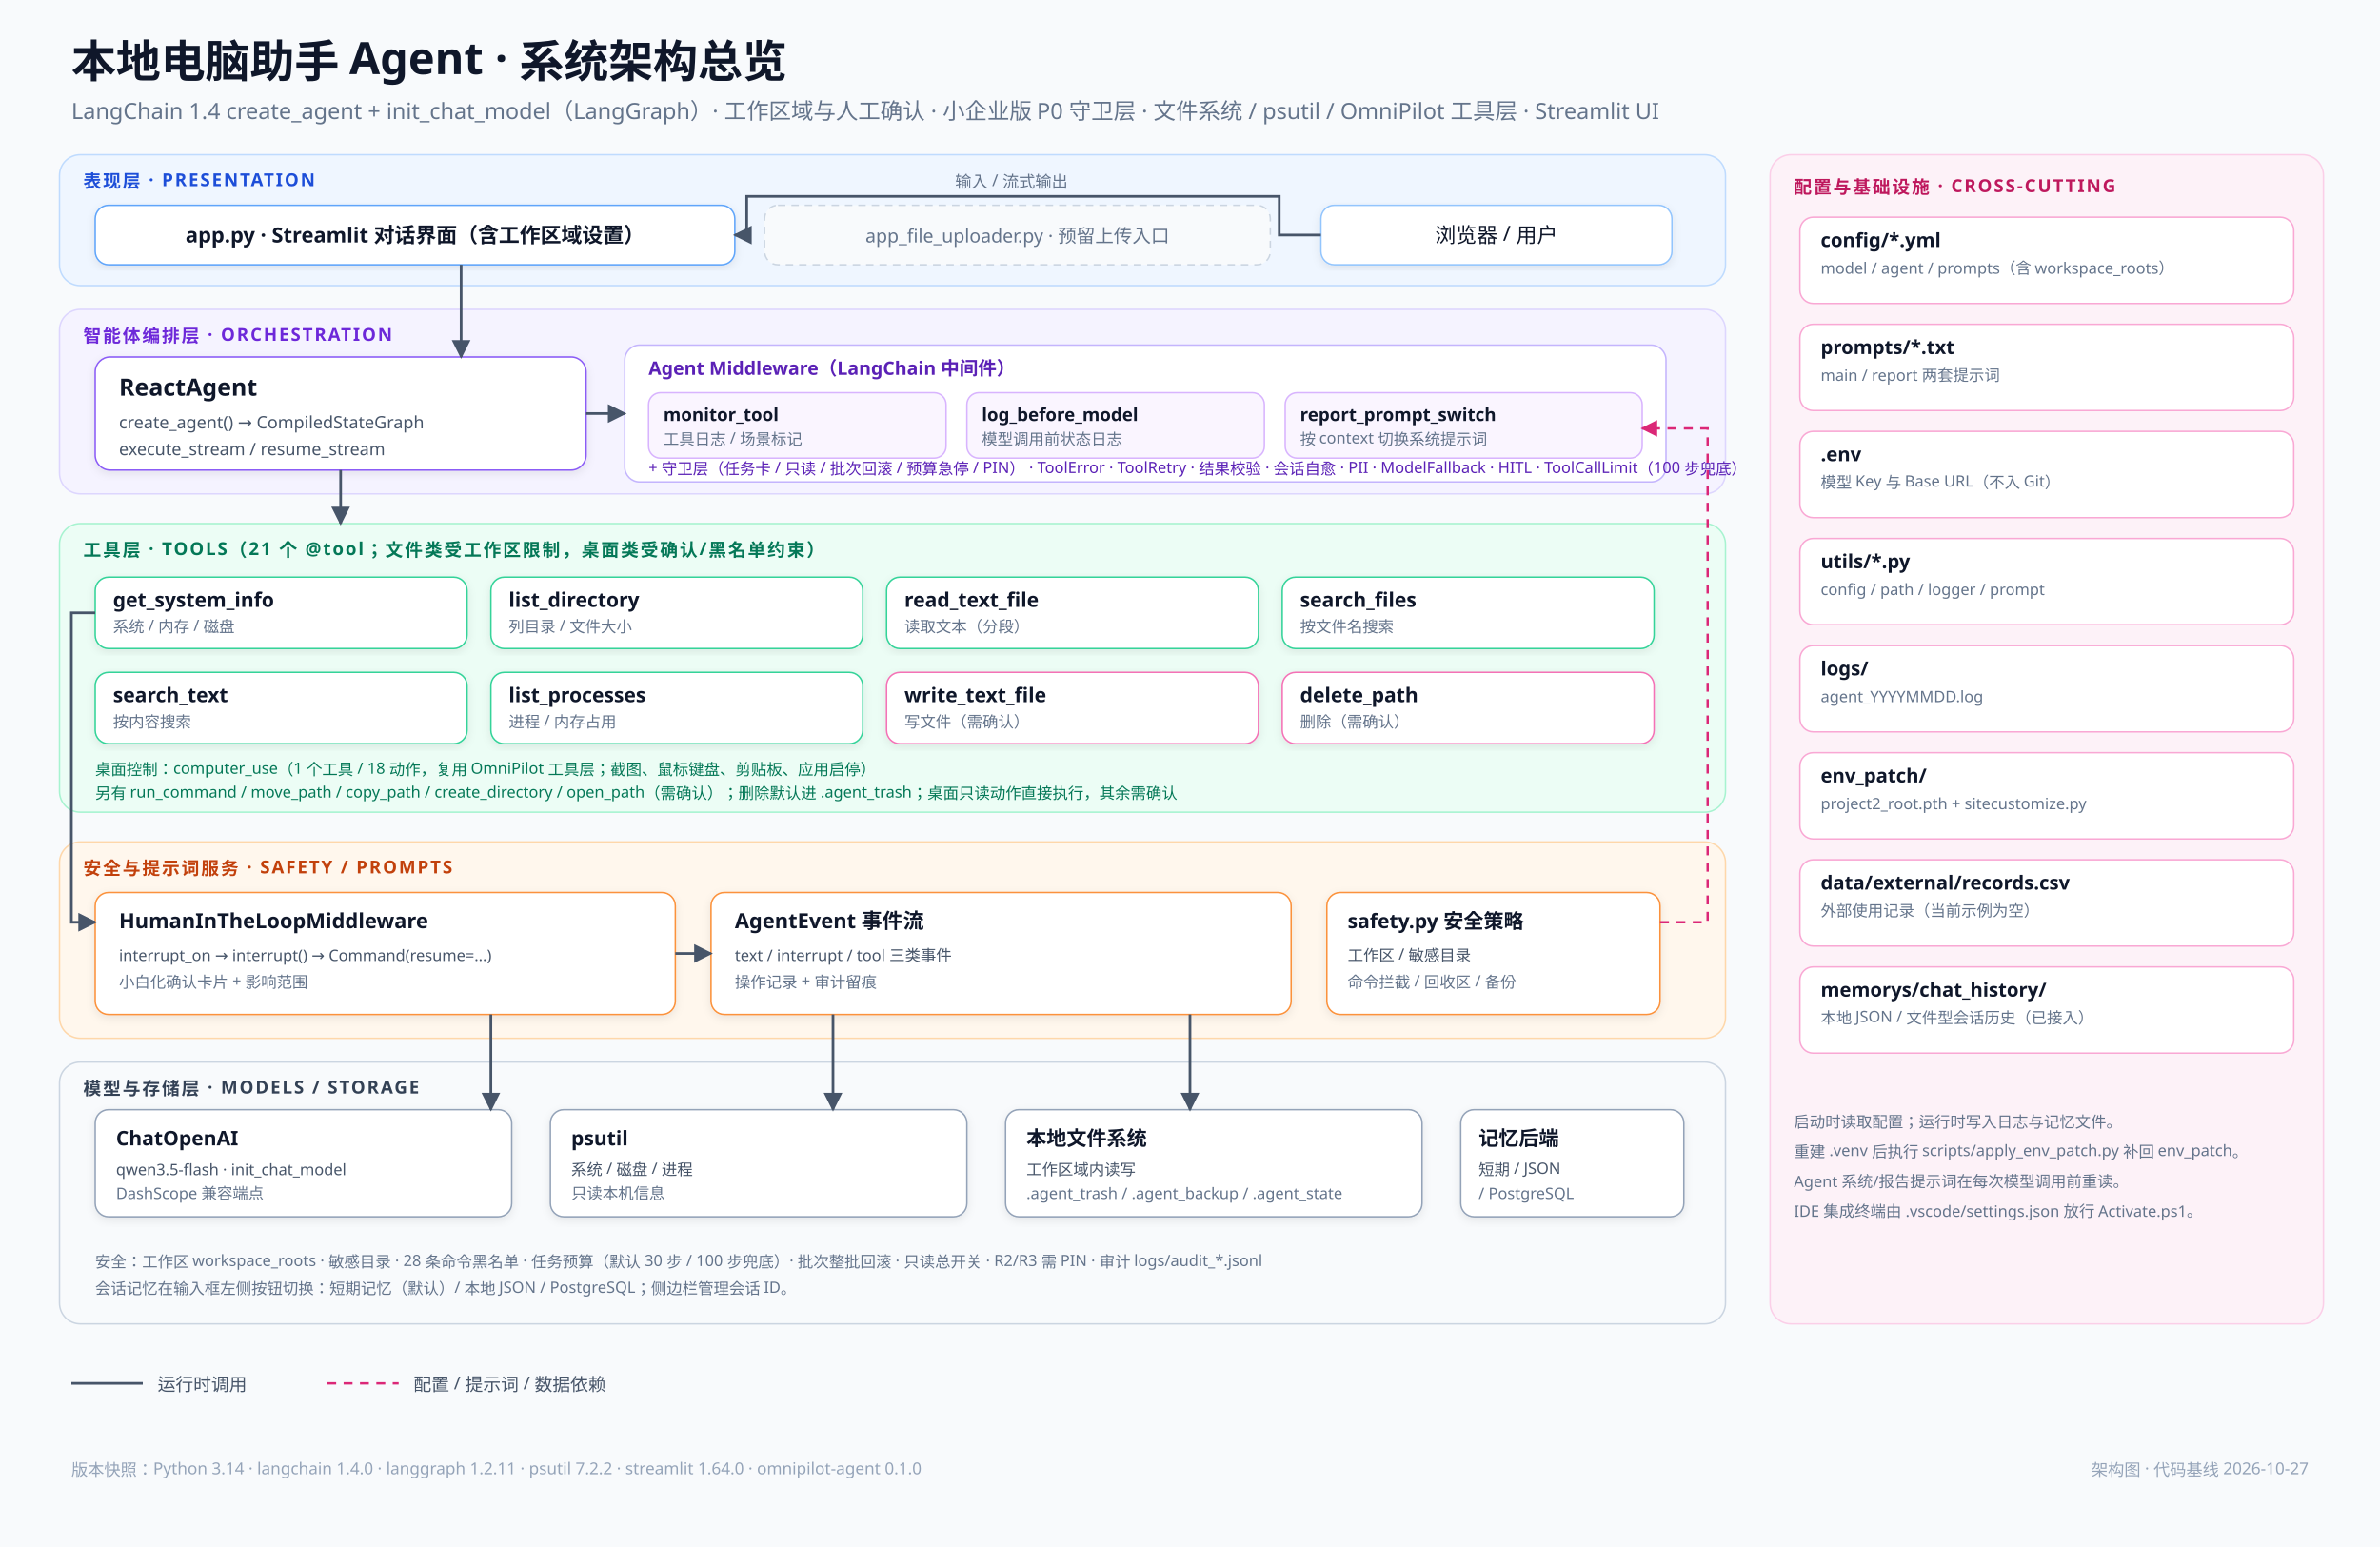
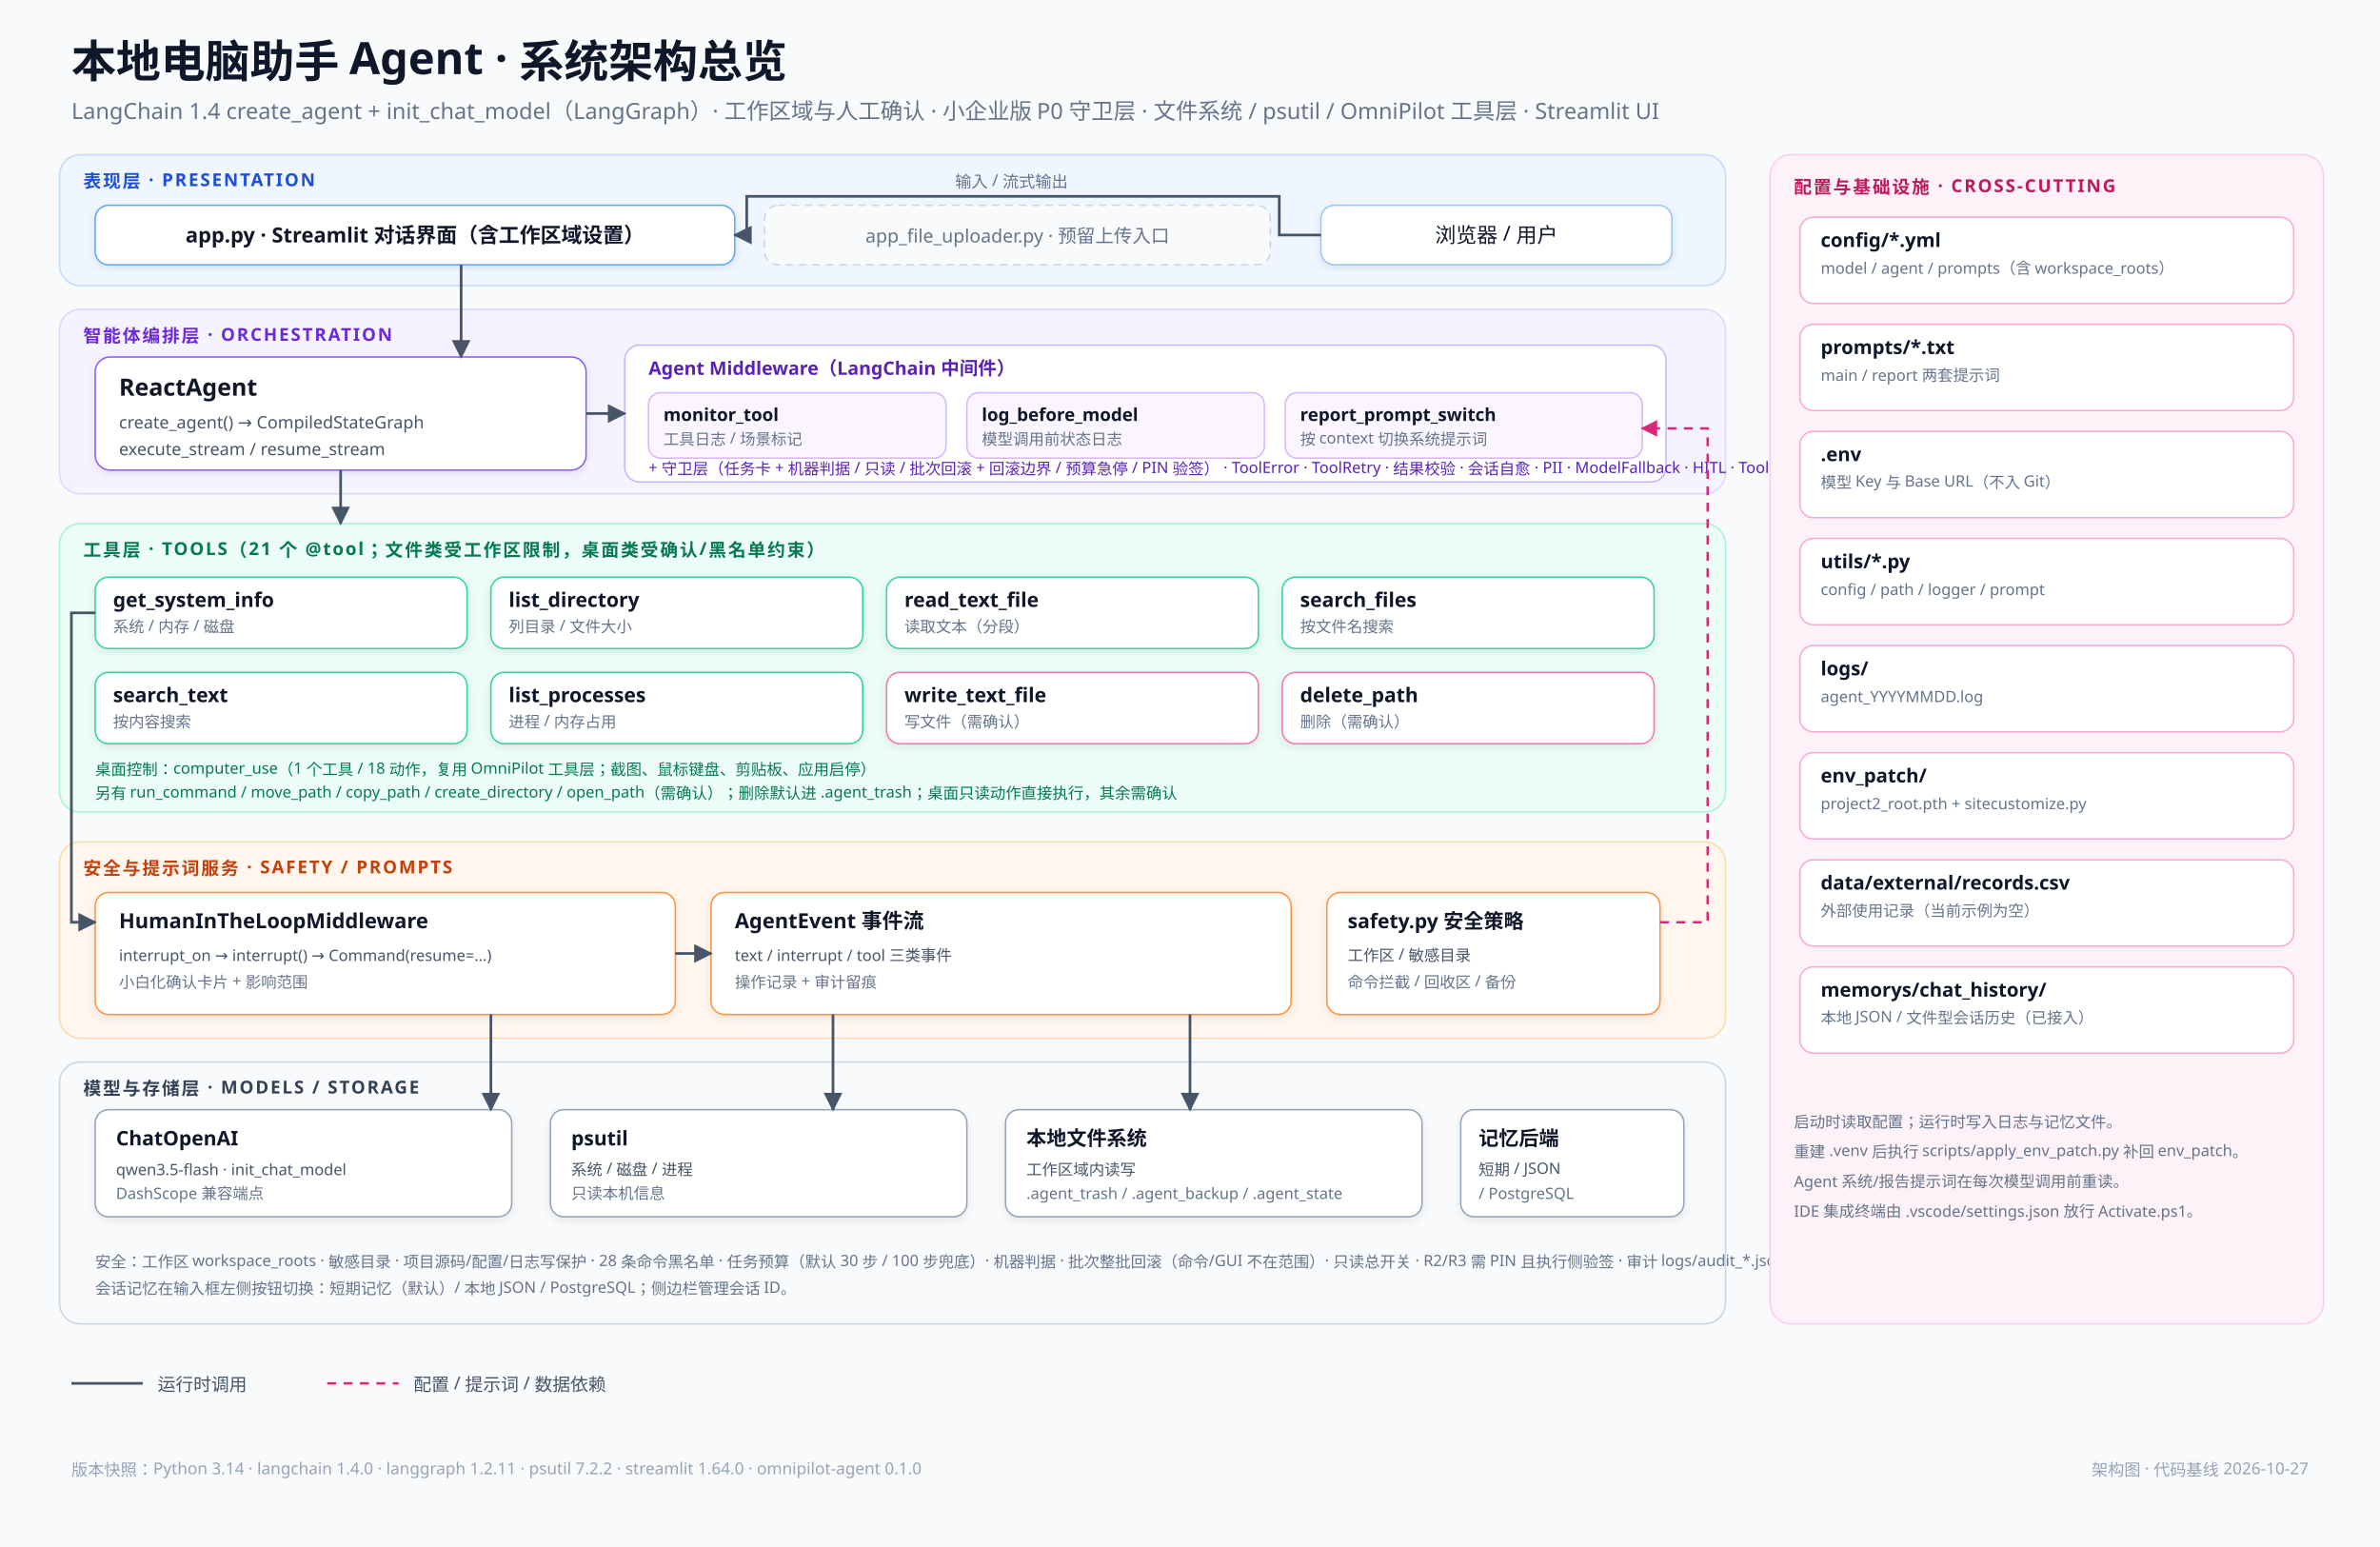
<svg xmlns="http://www.w3.org/2000/svg" width="1600" height="1040" viewBox="0 0 1600 1040" role="img" aria-labelledby="archTitle archDesc">
  <defs>
    <marker id="arrow" viewBox="0 0 10 10" refX="9" refY="5" markerWidth="7" markerHeight="7" orient="auto">
      <path d="M 0 0 L 10 5 L 0 10 z" fill="#475569" />
    </marker>
    <marker id="arrowDash" viewBox="0 0 10 10" refX="9" refY="5" markerWidth="7" markerHeight="7" orient="auto">
      <path d="M 0 0 L 10 5 L 0 10 z" fill="#db2777" />
    </marker>
    <filter id="shadow" x="-10%" y="-10%" width="120%" height="120%">
      <feDropShadow dx="0" dy="2" stdDeviation="3" flood-color="#0f172a" flood-opacity="0.08" />
    </filter>
  </defs>
  <rect width="1600" height="1040" fill="#f8fafc" />
  <g font-family="Microsoft YaHei, PingFang SC, Segoe UI, sans-serif">
    <text x="48" y="52" font-size="30" font-weight="700" fill="#0f172a">本地电脑助手 Agent · 系统架构总览</text>
    <text x="48" y="80" font-size="15" fill="#64748b">LangChain 1.4 create_agent + init_chat_model（LangGraph）· 工作区域与人工确认 · 小企业版 P0 守卫层 · 文件系统 / psutil / OmniPilot 工具层 · Streamlit UI</text>
    <rect x="40" y="104" width="1120" height="88" rx="14" fill="#eff6ff" stroke="#bfdbfe" />
    <text x="56" y="126" font-size="12" font-weight="600" fill="#1d4ed8" letter-spacing="1.2">表现层 · PRESENTATION</text>
    <rect x="888" y="138" width="236" height="40" rx="9" fill="#ffffff" stroke="#93c5fd" filter="url(#shadow)" />
    <text x="1006" y="163" font-size="14" fill="#0f172a" text-anchor="middle">浏览器 / 用户</text>
    <rect x="64" y="138" width="430" height="40" rx="9" fill="#ffffff" stroke="#60a5fa" filter="url(#shadow)" />
    <text x="279" y="163" font-size="14" font-weight="600" fill="#0f172a" text-anchor="middle">app.py · Streamlit 对话界面（含工作区域设置）</text>
    <rect x="514" y="138" width="340" height="40" rx="9" fill="#f8fafc" stroke="#cbd5e1" stroke-dasharray="5 4" />
    <text x="684" y="163" font-size="12.5" fill="#64748b" text-anchor="middle">app_file_uploader.py · 预留上传入口</text>
    <path d="M888 158 H860 V132 H502 V158 H494" fill="none" stroke="#475569" stroke-width="1.8" marker-end="url(#arrow)" />
    <text x="680" y="126" font-size="11" fill="#64748b" text-anchor="middle">输入 / 流式输出</text>
    <rect x="40" y="208" width="1120" height="124" rx="14" fill="#f5f3ff" stroke="#ddd6fe" />
    <text x="56" y="230" font-size="12" font-weight="600" fill="#6d28d9" letter-spacing="1.2">智能体编排层 · ORCHESTRATION</text>
    <rect x="64" y="240" width="330" height="76" rx="10" fill="#ffffff" stroke="#8b5cf6" filter="url(#shadow)" />
    <text x="80" y="266" font-size="16" font-weight="700" fill="#0f172a">ReactAgent</text>
    <text x="80" y="288" font-size="11.5" fill="#475569">create_agent() → CompiledStateGraph</text>
    <text x="80" y="306" font-size="11.5" fill="#475569">execute_stream / resume_stream</text>
    <rect x="420" y="232" width="700" height="92" rx="10" fill="#ffffff" stroke="#c4b5fd" />
    <text x="436" y="252" font-size="12.5" font-weight="700" fill="#5b21b6">Agent Middleware（LangChain 中间件）</text>
    <rect x="436" y="264" width="200" height="44" rx="8" fill="#faf5ff" stroke="#d8b4fe" />
    <text x="446" y="283" font-size="12" font-weight="600" fill="#0f172a">monitor_tool</text>
    <text x="446" y="299" font-size="10.5" fill="#64748b">工具日志 / 场景标记</text>
    <rect x="650" y="264" width="200" height="44" rx="8" fill="#faf5ff" stroke="#d8b4fe" />
    <text x="660" y="283" font-size="12" font-weight="600" fill="#0f172a">log_before_model</text>
    <text x="660" y="299" font-size="10.5" fill="#64748b">模型调用前状态日志</text>
    <rect x="864" y="264" width="240" height="44" rx="8" fill="#faf5ff" stroke="#d8b4fe" />
    <text x="874" y="283" font-size="12" font-weight="600" fill="#0f172a">report_prompt_switch</text>
    <text x="874" y="299" font-size="10.5" fill="#64748b">按 context 切换系统提示词</text>
-     <text x="436" y="318" font-size="10.5" fill="#5b21b6">+ 守卫层（任务卡 / 只读 / 批次回滚 / 预算急停 / PIN） · ToolError · ToolRetry · 结果校验 · 会话自愈 · PII · ModelFallback · HITL · ToolCallLimit（100 步兜底）</text>
+     <text x="436" y="318" font-size="10.5" fill="#5b21b6">+ 守卫层（任务卡 + 机器判据 / 只读 / 批次回滚 + 回滚边界 / 预算急停 / PIN 验签） · ToolError · ToolRetry · 结果校验 · 会话自愈 · PII · ModelFallback · HITL · ToolCallLimit（100 步兜底）</text>
    <path d="M310 178 V240" fill="none" stroke="#475569" stroke-width="1.8" marker-end="url(#arrow)" />
    <path d="M394 278 H420" fill="none" stroke="#475569" stroke-width="1.8" marker-end="url(#arrow)" />
    <rect x="40" y="352" width="1120" height="194" rx="14" fill="#ecfdf5" stroke="#a7f3d0" />
    <text x="56" y="374" font-size="12" font-weight="600" fill="#047857" letter-spacing="1.2">工具层 · TOOLS（21 个 @tool；文件类受工作区限制，桌面类受确认/黑名单约束）</text>
    <text x="64" y="521" font-size="10.5" fill="#047857">桌面控制：computer_use（1 个工具 / 18 动作，复用 OmniPilot 工具层；截图、鼠标键盘、剪贴板、应用启停）</text>
    <text x="64" y="537" font-size="10.5" fill="#047857">另有 run_command / move_path / copy_path / create_directory / open_path（需确认）；删除默认进 .agent_trash；桌面只读动作直接执行，其余需确认</text>
    <rect x="64" y="388" width="250" height="48" rx="9" fill="#ffffff" stroke="#34d399" filter="url(#shadow)" />
    <text x="76" y="408" font-size="13.5" font-weight="600" fill="#0f172a">get_system_info</text>
    <text x="76" y="425" font-size="10.5" fill="#64748b">系统 / 内存 / 磁盘</text>
    <rect x="330" y="388" width="250" height="48" rx="9" fill="#ffffff" stroke="#34d399" filter="url(#shadow)" />
    <text x="342" y="408" font-size="13.5" font-weight="600" fill="#0f172a">list_directory</text>
    <text x="342" y="425" font-size="10.5" fill="#64748b">列目录 / 文件大小</text>
    <rect x="596" y="388" width="250" height="48" rx="9" fill="#ffffff" stroke="#34d399" filter="url(#shadow)" />
    <text x="608" y="408" font-size="13.5" font-weight="600" fill="#0f172a">read_text_file</text>
    <text x="608" y="425" font-size="10.5" fill="#64748b">读取文本（分段）</text>
    <rect x="862" y="388" width="250" height="48" rx="9" fill="#ffffff" stroke="#34d399" filter="url(#shadow)" />
    <text x="874" y="408" font-size="13.5" font-weight="600" fill="#0f172a">search_files</text>
    <text x="874" y="425" font-size="10.5" fill="#64748b">按文件名搜索</text>
    <rect x="64" y="452" width="250" height="48" rx="9" fill="#ffffff" stroke="#34d399" filter="url(#shadow)" />
    <text x="76" y="472" font-size="13.5" font-weight="600" fill="#0f172a">search_text</text>
    <text x="76" y="489" font-size="10.5" fill="#64748b">按内容搜索</text>
    <rect x="330" y="452" width="250" height="48" rx="9" fill="#ffffff" stroke="#34d399" filter="url(#shadow)" />
    <text x="342" y="472" font-size="13.5" font-weight="600" fill="#0f172a">list_processes</text>
    <text x="342" y="489" font-size="10.5" fill="#64748b">进程 / 内存占用</text>
    <rect x="596" y="452" width="250" height="48" rx="9" fill="#ffffff" stroke="#f472b6" filter="url(#shadow)" />
    <text x="608" y="472" font-size="13.5" font-weight="600" fill="#0f172a">write_text_file</text>
    <text x="608" y="489" font-size="10.5" fill="#64748b">写文件（需确认）</text>
    <rect x="862" y="452" width="250" height="48" rx="9" fill="#ffffff" stroke="#f472b6" filter="url(#shadow)" />
    <text x="874" y="472" font-size="13.5" font-weight="600" fill="#0f172a">delete_path</text>
    <text x="874" y="489" font-size="10.5" fill="#64748b">删除（需确认）</text>
    <path d="M229 316 V352" fill="none" stroke="#475569" stroke-width="1.8" marker-end="url(#arrow)" />
    <rect x="40" y="566" width="1120" height="132" rx="14" fill="#fff7ed" stroke="#fed7aa" />
    <text x="56" y="588" font-size="12" font-weight="600" fill="#c2410c" letter-spacing="1.2">安全与提示词服务 · SAFETY / PROMPTS</text>
    <rect x="64" y="600" width="390" height="82" rx="9" fill="#ffffff" stroke="#fb923c" filter="url(#shadow)" />
    <text x="80" y="624" font-size="14" font-weight="700" fill="#0f172a">HumanInTheLoopMiddleware</text>
    <text x="80" y="646" font-size="10.5" fill="#475569">interrupt_on → interrupt() → Command(resume=...)</text>
    <text x="80" y="664" font-size="10.5" fill="#64748b">小白化确认卡片 + 影响范围</text>
    <rect x="478" y="600" width="390" height="82" rx="9" fill="#ffffff" stroke="#fb923c" filter="url(#shadow)" />
    <text x="494" y="624" font-size="14" font-weight="700" fill="#0f172a">AgentEvent 事件流</text>
    <text x="494" y="646" font-size="10.5" fill="#475569">text / interrupt / tool 三类事件</text>
    <text x="494" y="664" font-size="10.5" fill="#64748b">操作记录 + 审计留痕</text>
    <rect x="892" y="600" width="224" height="82" rx="9" fill="#ffffff" stroke="#fb923c" filter="url(#shadow)" />
    <text x="906" y="624" font-size="13.5" font-weight="700" fill="#0f172a">safety.py 安全策略</text>
    <text x="906" y="646" font-size="10.5" fill="#475569">工作区 / 敏感目录</text>
    <text x="906" y="664" font-size="10.5" fill="#64748b">命令拦截 / 回收区 / 备份</text>
    <path d="M64 412 H48 V620 H64" fill="none" stroke="#475569" stroke-width="1.8" marker-end="url(#arrow)" />
    <path d="M454 641 H478" fill="none" stroke="#475569" stroke-width="1.8" marker-end="url(#arrow)" />
    <rect x="40" y="714" width="1120" height="176" rx="14" fill="#f8fafc" stroke="#cbd5e1" />
    <text x="56" y="736" font-size="12" font-weight="600" fill="#334155" letter-spacing="1.2">模型与存储层 · MODELS / STORAGE</text>
    <rect x="64" y="746" width="280" height="72" rx="9" fill="#ffffff" stroke="#94a3b8" filter="url(#shadow)" />
    <text x="78" y="770" font-size="13.5" font-weight="700" fill="#0f172a">ChatOpenAI</text>
    <text x="78" y="790" font-size="10.5" fill="#475569">qwen3.5-flash · init_chat_model</text>
    <text x="78" y="806" font-size="10.5" fill="#64748b">DashScope 兼容端点</text>
    <rect x="370" y="746" width="280" height="72" rx="9" fill="#ffffff" stroke="#94a3b8" filter="url(#shadow)" />
    <text x="384" y="770" font-size="13.5" font-weight="700" fill="#0f172a">psutil</text>
    <text x="384" y="790" font-size="10.5" fill="#475569">系统 / 磁盘 / 进程</text>
    <text x="384" y="806" font-size="10.5" fill="#64748b">只读本机信息</text>
    <rect x="676" y="746" width="280" height="72" rx="9" fill="#ffffff" stroke="#94a3b8" filter="url(#shadow)" />
    <text x="690" y="770" font-size="13.5" font-weight="700" fill="#0f172a">本地文件系统</text>
    <text x="690" y="790" font-size="10.5" fill="#475569">工作区域内读写</text>
    <text x="690" y="806" font-size="10.5" fill="#64748b">.agent_trash / .agent_backup / .agent_state</text>
    <rect x="982" y="746" width="150" height="72" rx="9" fill="#ffffff" stroke="#94a3b8" filter="url(#shadow)" />
    <text x="994" y="770" font-size="13.5" font-weight="700" fill="#0f172a">记忆后端</text>
    <text x="994" y="790" font-size="10.5" fill="#475569">短期 / JSON</text>
    <text x="994" y="806" font-size="10.5" fill="#64748b">/ PostgreSQL</text>
    <path d="M330 682 V746" fill="none" stroke="#475569" stroke-width="1.8" marker-end="url(#arrow)" />
    <path d="M560 682 V746" fill="none" stroke="#475569" stroke-width="1.8" marker-end="url(#arrow)" />
    <path d="M800 682 V746" fill="none" stroke="#475569" stroke-width="1.8" marker-end="url(#arrow)" />
-     <text x="64" y="852" font-size="10.5" fill="#64748b">安全：工作区 workspace_roots · 敏感目录 · 28 条命令黑名单 · 任务预算（默认 30 步 / 100 步兜底）· 批次整批回滚 · 只读总开关 · R2/R3 需 PIN · 审计 logs/audit_*.jsonl</text>
+     <text x="64" y="852" font-size="10.5" fill="#64748b">安全：工作区 workspace_roots · 敏感目录 · 项目源码/配置/日志写保护 · 28 条命令黑名单 · 任务预算（默认 30 步 / 100 步兜底）· 机器判据 · 批次整批回滚（命令/GUI 不在范围）· 只读总开关 · R2/R3 需 PIN 且执行侧验签 · 审计 logs/audit_*.jsonl</text>
    <text x="64" y="870" font-size="10.5" fill="#64748b">会话记忆在输入框左侧按钮切换：短期记忆（默认）/ 本地 JSON / PostgreSQL；侧边栏管理会话 ID。</text>
    <path d="M1116 620 H1148 V288 H1104" fill="none" stroke="#db2777" stroke-width="1.6" stroke-dasharray="6 5" marker-end="url(#arrowDash)" />
    <rect x="1190" y="104" width="372" height="786" rx="14" fill="#fdf2f8" stroke="#fbcfe8" />
    <text x="1206" y="130" font-size="12" font-weight="600" fill="#be185d" letter-spacing="1.2">配置与基础设施 · CROSS-CUTTING</text>
    <rect x="1210" y="146" width="332" height="58" rx="9" fill="#ffffff" stroke="#f9a8d4" />
    <text x="1224" y="166" font-size="13" font-weight="700" fill="#0f172a">config/*.yml</text>
    <text x="1224" y="184" font-size="10.5" fill="#64748b">model / agent / prompts（含 workspace_roots）</text>
    <rect x="1210" y="218" width="332" height="58" rx="9" fill="#ffffff" stroke="#f9a8d4" />
    <text x="1224" y="238" font-size="13" font-weight="700" fill="#0f172a">prompts/*.txt</text>
    <text x="1224" y="256" font-size="10.5" fill="#64748b">main / report 两套提示词</text>
    <rect x="1210" y="290" width="332" height="58" rx="9" fill="#ffffff" stroke="#f9a8d4" />
    <text x="1224" y="310" font-size="13" font-weight="700" fill="#0f172a">.env</text>
    <text x="1224" y="328" font-size="10.5" fill="#64748b">模型 Key 与 Base URL（不入 Git）</text>
    <rect x="1210" y="362" width="332" height="58" rx="9" fill="#ffffff" stroke="#f9a8d4" />
    <text x="1224" y="382" font-size="13" font-weight="700" fill="#0f172a">utils/*.py</text>
    <text x="1224" y="400" font-size="10.5" fill="#64748b">config / path / logger / prompt</text>
    <rect x="1210" y="434" width="332" height="58" rx="9" fill="#ffffff" stroke="#f9a8d4" />
    <text x="1224" y="454" font-size="13" font-weight="700" fill="#0f172a">logs/</text>
    <text x="1224" y="472" font-size="10.5" fill="#64748b">agent_YYYYMMDD.log</text>
    <rect x="1210" y="506" width="332" height="58" rx="9" fill="#ffffff" stroke="#f9a8d4" />
    <text x="1224" y="526" font-size="13" font-weight="700" fill="#0f172a">env_patch/</text>
    <text x="1224" y="544" font-size="10.5" fill="#64748b">project2_root.pth + sitecustomize.py</text>
    <rect x="1210" y="578" width="332" height="58" rx="9" fill="#ffffff" stroke="#f9a8d4" />
    <text x="1224" y="598" font-size="13" font-weight="700" fill="#0f172a">data/external/records.csv</text>
    <text x="1224" y="616" font-size="10.5" fill="#64748b">外部使用记录（当前示例为空）</text>
    <rect x="1210" y="650" width="332" height="58" rx="9" fill="#ffffff" stroke="#f9a8d4" />
    <text x="1224" y="670" font-size="13" font-weight="700" fill="#0f172a">memorys/chat_history/</text>
    <text x="1224" y="688" font-size="10.5" fill="#64748b">本地 JSON / 文件型会话历史（已接入）</text>
    <text x="1206" y="758" font-size="10.5" fill="#64748b">启动时读取配置；运行时写入日志与记忆文件。</text>
    <text x="1206" y="778" font-size="10.5" fill="#64748b">重建 .venv 后执行 scripts/apply_env_patch.py 补回 env_patch。</text>
    <text x="1206" y="798" font-size="10.5" fill="#64748b">Agent 系统/报告提示词在每次模型调用前重读。</text>
    <text x="1206" y="818" font-size="10.5" fill="#64748b">IDE 集成终端由 .vscode/settings.json 放行 Activate.ps1。</text>
    <line x1="48" y1="930" x2="96" y2="930" stroke="#475569" stroke-width="1.8" />
    <text x="106" y="935" font-size="12" fill="#475569">运行时调用</text>
    <line x1="220" y1="930" x2="268" y2="930" stroke="#db2777" stroke-width="1.6" stroke-dasharray="6 5" />
    <text x="278" y="935" font-size="12" fill="#475569">配置 / 提示词 / 数据依赖</text>
    <text x="48" y="992" font-size="11" fill="#94a3b8">版本快照：Python 3.14 · langchain 1.4.0 · langgraph 1.2.11 · psutil 7.2.2 · streamlit 1.64.0 · omnipilot-agent 0.1.0</text>
    <text x="1552" y="992" font-size="11" fill="#94a3b8" text-anchor="end">架构图 · 代码基线 2026-10-27</text>
  </g>
</svg>
